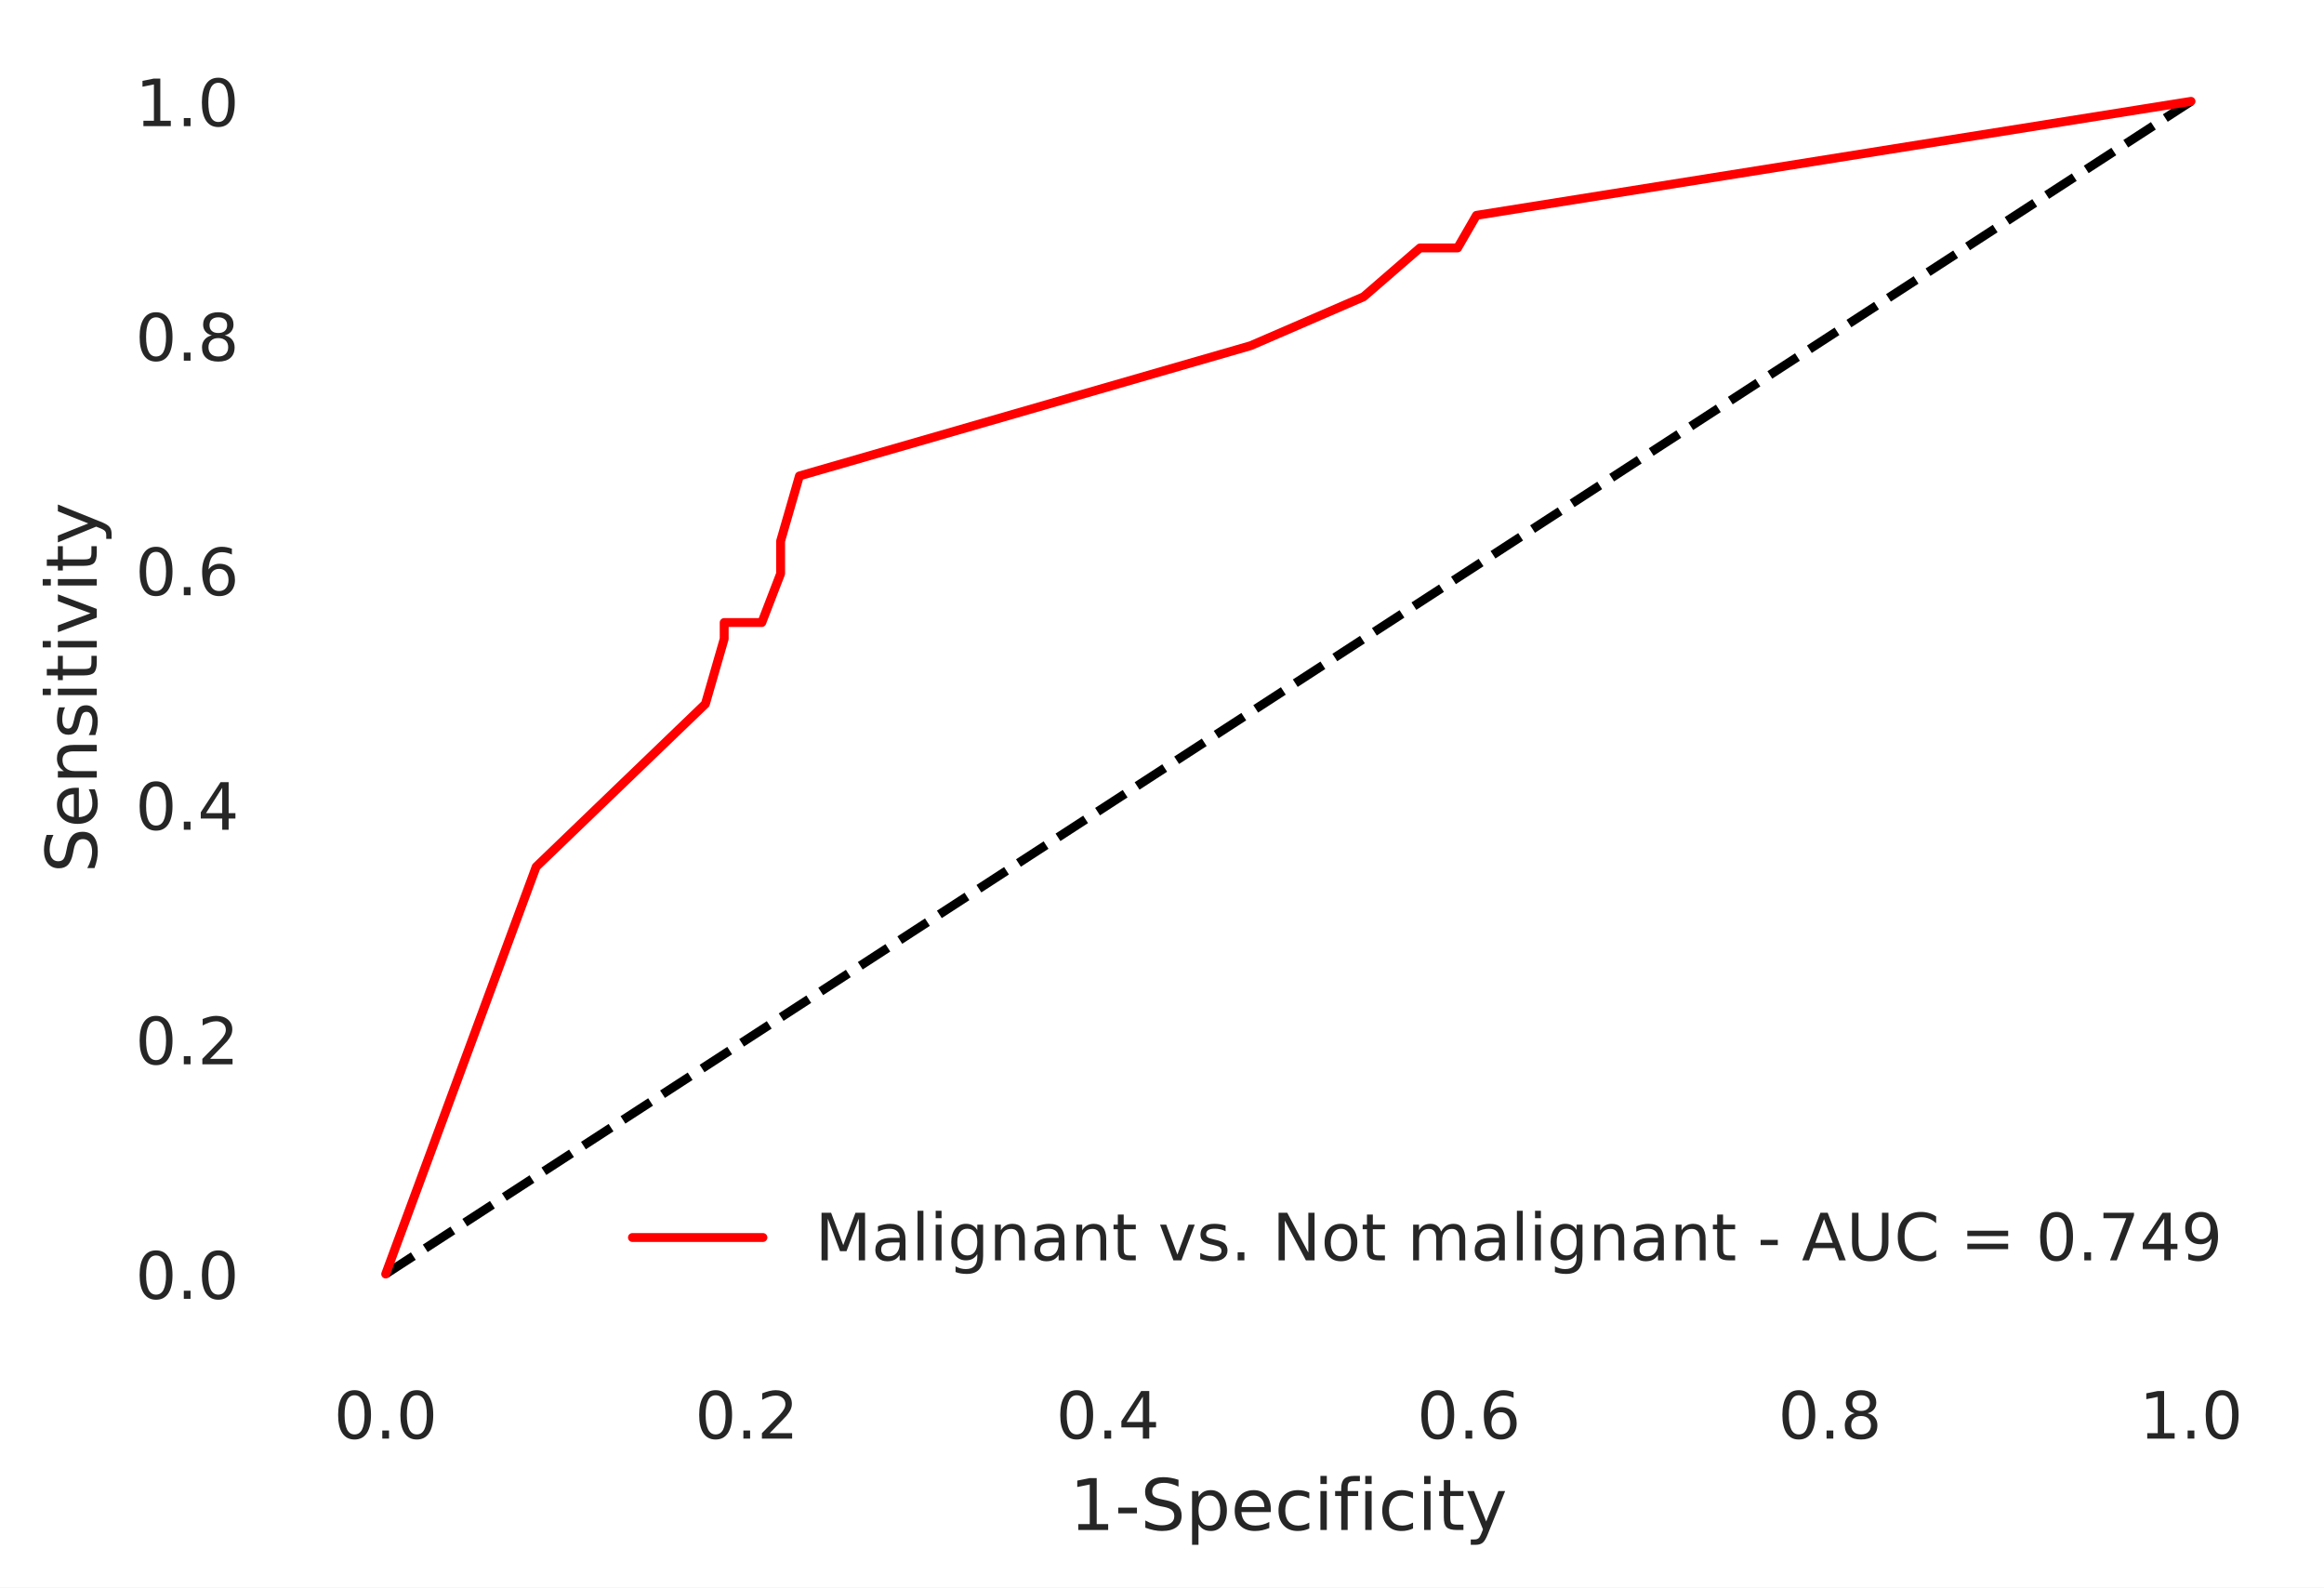
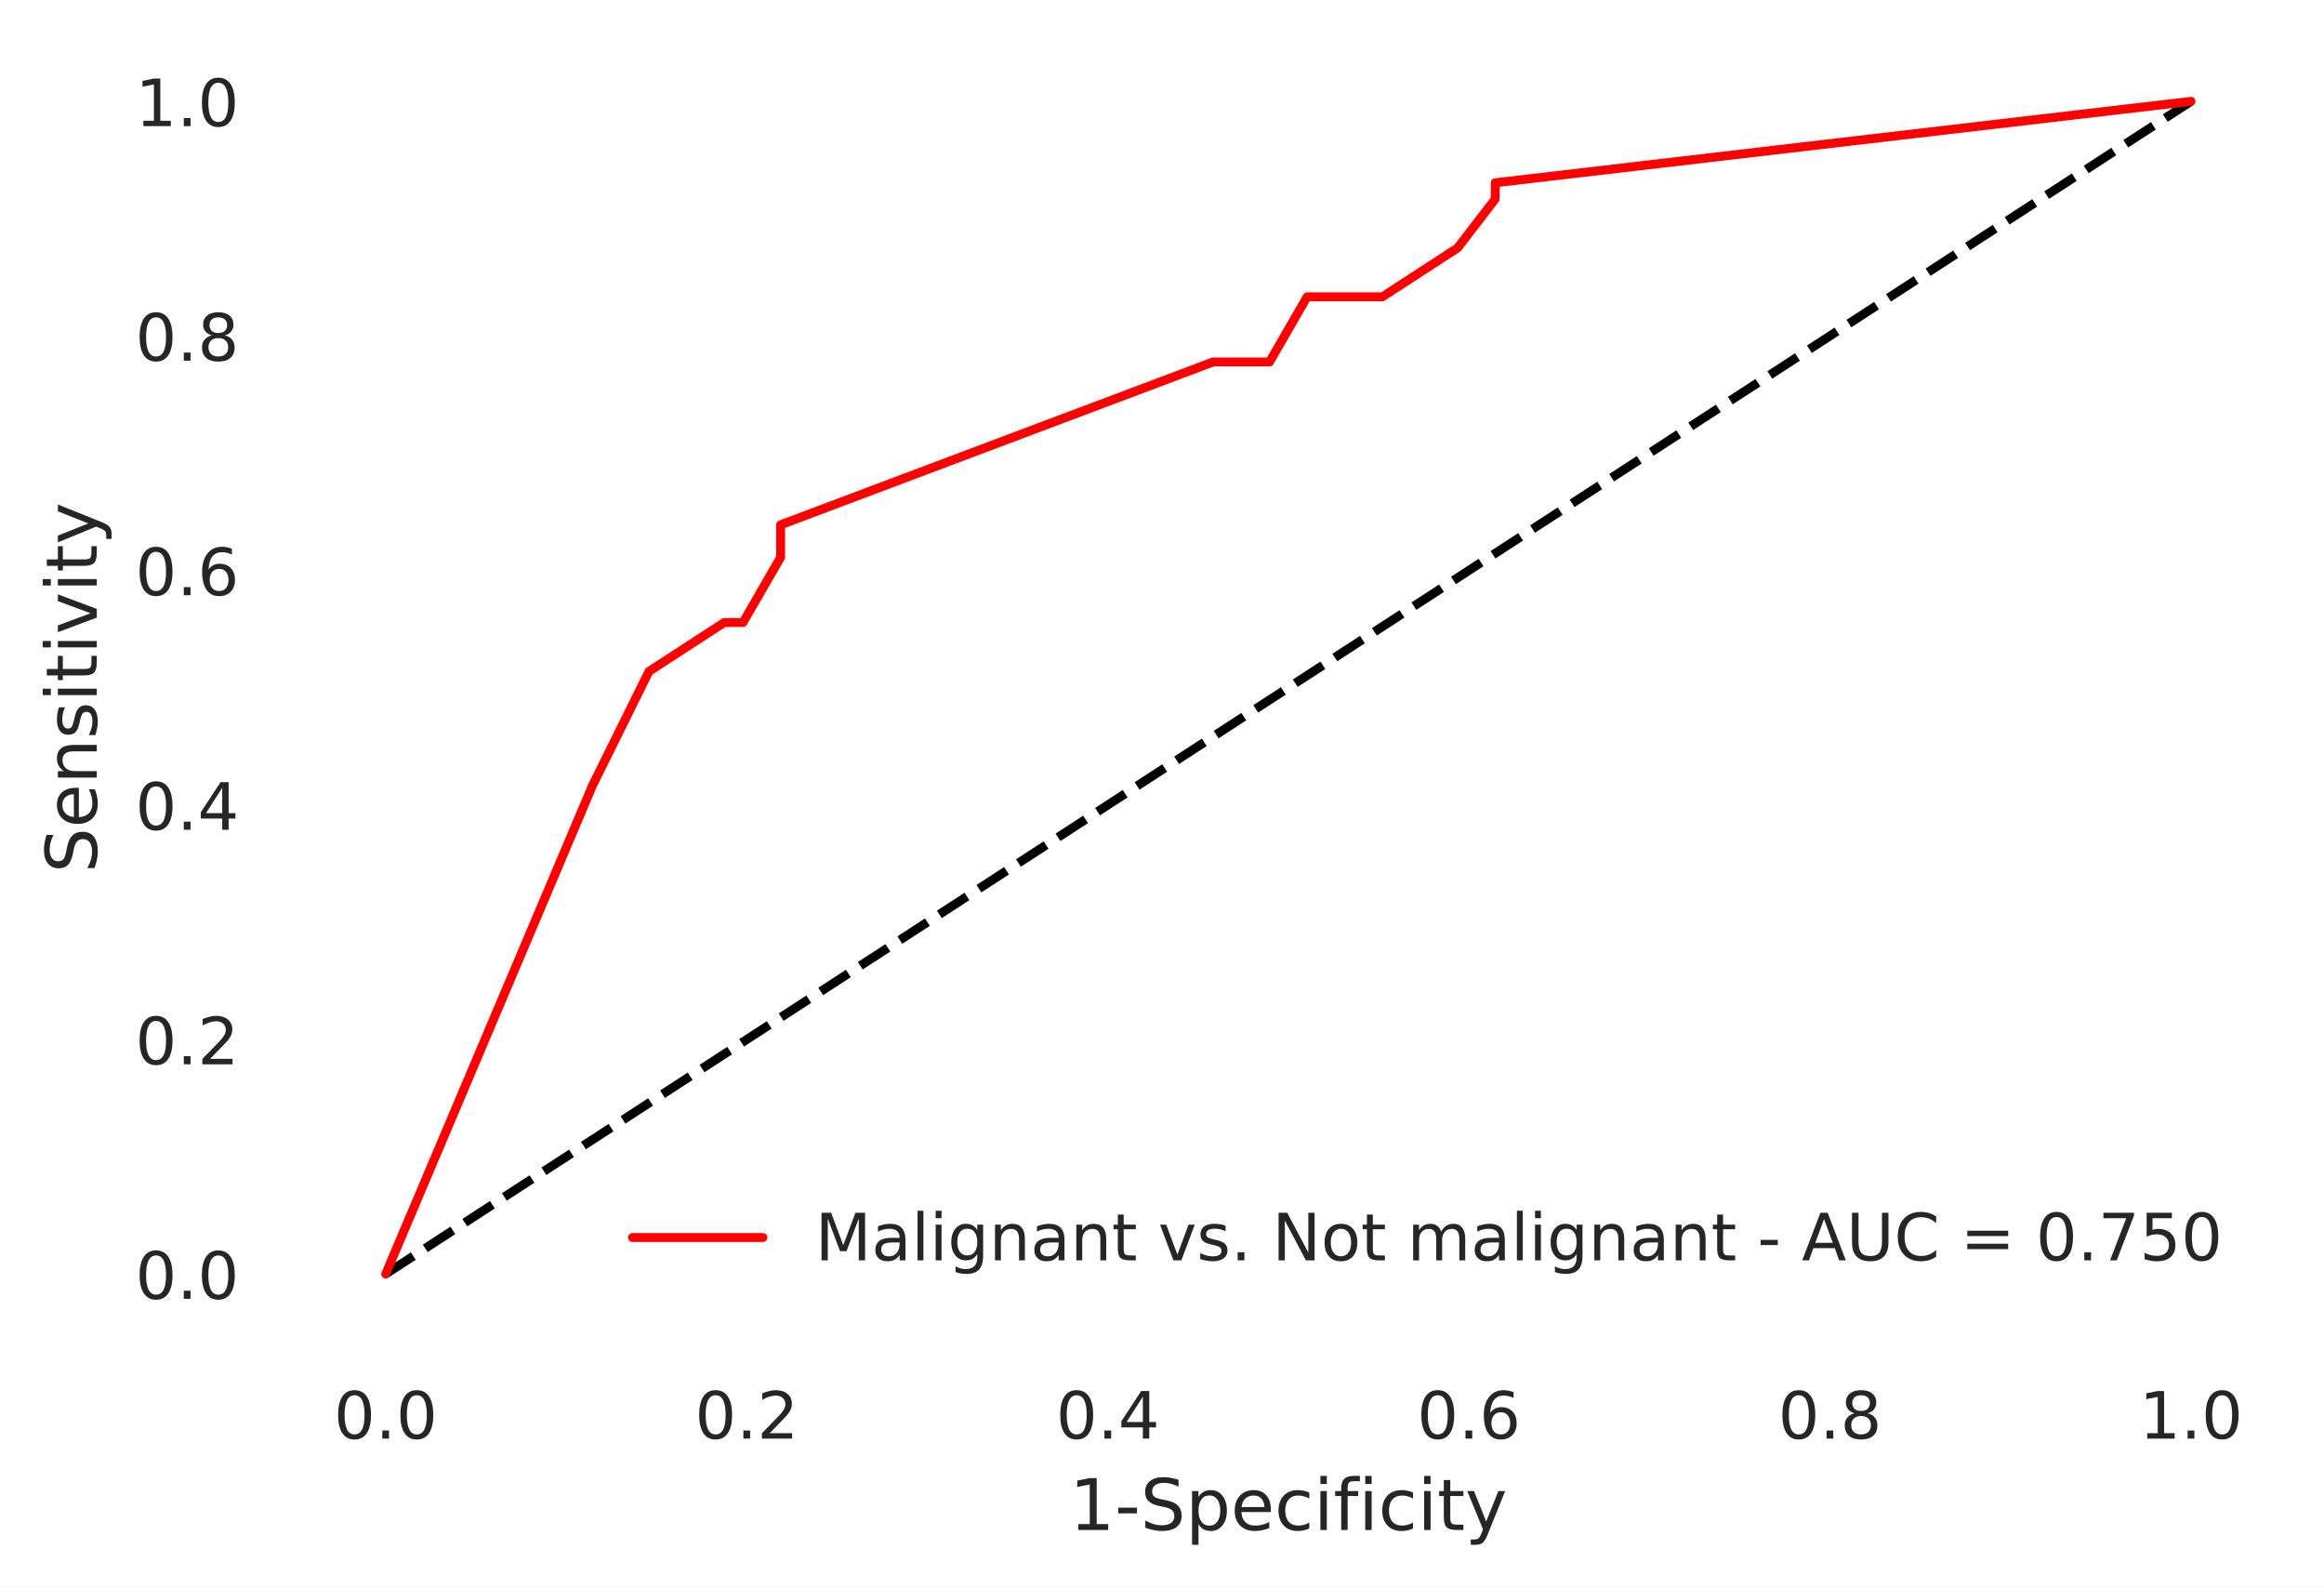
<svg xmlns="http://www.w3.org/2000/svg" xmlns:xlink="http://www.w3.org/1999/xlink" height="267.6pt" version="1.1" viewBox="0 0 391.807 267.6" width="391.807pt">
  <defs>
    <style type="text/css">
*{stroke-linecap:butt;stroke-linejoin:round;}
  </style>
  </defs>
  <g id="figure_1">
    <g id="patch_1">
      <path d="M 0 267.6  L 391.807 267.6  L 391.807 0  L 0 0  z " style="fill:#ffffff;" />
    </g>
    <g id="axes_1">
      <g id="patch_2">
        <path d="M 49.807 224.64  L 384.607 224.64  L 384.607 7.2  L 49.807 7.2  z " style="fill:#ffffff;" />
      </g>
      <g id="matplotlib.axis_1">
        <g id="xtick_1">
          <g id="line2d_1">
-             <path clip-path="url(#p16373bc59e)" d="M 65.025 224.64  L 65.025 7.2  " style="fill:none;stroke:#ffffff;stroke-linecap:round;" />
+             <path clip-path="url(#pe44bfb89b4)" d="M 65.025 224.64  L 65.025 7.2  " style="fill:none;stroke:#ffffff;stroke-linecap:round;" />
          </g>
          <g id="text_1">
            <defs>
              <path d="M 31.781 66.406  Q 24.172 66.406 20.328 58.906  Q 16.5 51.422 16.5 36.375  Q 16.5 21.391 20.328 13.891  Q 24.172 6.391 31.781 6.391  Q 39.453 6.391 43.281 13.891  Q 47.125 21.391 47.125 36.375  Q 47.125 51.422 43.281 58.906  Q 39.453 66.406 31.781 66.406  z M 31.781 74.219  Q 44.047 74.219 50.516 64.516  Q 56.984 54.828 56.984 36.375  Q 56.984 17.969 50.516 8.266  Q 44.047 -1.422 31.781 -1.422  Q 19.531 -1.422 13.062 8.266  Q 6.594 17.969 6.594 36.375  Q 6.594 54.828 13.062 64.516  Q 19.531 74.219 31.781 74.219  z " id="DejaVuSans-48" />
              <path d="M 10.688 12.406  L 21 12.406  L 21 0  L 10.688 0  z " id="DejaVuSans-46" />
            </defs>
            <g style="fill:#262626;" transform="translate(56.27865 242.4983)scale(0.11 -0.11)">
              <use xlink:href="#DejaVuSans-48" />
              <use x="63.623" xlink:href="#DejaVuSans-46" />
              <use x="95.41" xlink:href="#DejaVuSans-48" />
            </g>
          </g>
        </g>
        <g id="xtick_2">
          <g id="line2d_2">
-             <path clip-path="url(#p16373bc59e)" d="M 125.898 224.64  L 125.898 7.2  " style="fill:none;stroke:#ffffff;stroke-linecap:round;" />
+             <path clip-path="url(#pe44bfb89b4)" d="M 125.898 224.64  L 125.898 7.2  " style="fill:none;stroke:#ffffff;stroke-linecap:round;" />
          </g>
          <g id="text_2">
            <defs>
              <path d="M 19.188 8.297  L 53.609 8.297  L 53.609 0  L 7.328 0  L 7.328 8.297  Q 12.938 14.109 22.625 23.891  Q 32.328 33.688 34.812 36.531  Q 39.547 41.844 41.422 45.531  Q 43.312 49.219 43.312 52.781  Q 43.312 58.594 39.234 62.25  Q 35.156 65.922 28.609 65.922  Q 23.969 65.922 18.812 64.312  Q 13.672 62.703 7.812 59.422  L 7.812 69.391  Q 13.766 71.781 18.938 73  Q 24.125 74.219 28.422 74.219  Q 39.75 74.219 46.484 68.547  Q 53.219 62.891 53.219 53.422  Q 53.219 48.922 51.531 44.891  Q 49.859 40.875 45.406 35.406  Q 44.188 33.984 37.641 27.219  Q 31.109 20.453 19.188 8.297  z " id="DejaVuSans-50" />
            </defs>
            <g style="fill:#262626;" transform="translate(117.1514 242.4983)scale(0.11 -0.11)">
              <use xlink:href="#DejaVuSans-48" />
              <use x="63.623" xlink:href="#DejaVuSans-46" />
              <use x="95.41" xlink:href="#DejaVuSans-50" />
            </g>
          </g>
        </g>
        <g id="xtick_3">
          <g id="line2d_3">
-             <path clip-path="url(#p16373bc59e)" d="M 186.771 224.64  L 186.771 7.2  " style="fill:none;stroke:#ffffff;stroke-linecap:round;" />
+             <path clip-path="url(#pe44bfb89b4)" d="M 186.771 224.64  L 186.771 7.2  " style="fill:none;stroke:#ffffff;stroke-linecap:round;" />
          </g>
          <g id="text_3">
            <defs>
              <path d="M 37.797 64.312  L 12.891 25.391  L 37.797 25.391  z M 35.203 72.906  L 47.609 72.906  L 47.609 25.391  L 58.016 25.391  L 58.016 17.188  L 47.609 17.188  L 47.609 0  L 37.797 0  L 37.797 17.188  L 4.891 17.188  L 4.891 26.703  z " id="DejaVuSans-52" />
            </defs>
            <g style="fill:#262626;" transform="translate(178.0241 242.4983)scale(0.11 -0.11)">
              <use xlink:href="#DejaVuSans-48" />
              <use x="63.623" xlink:href="#DejaVuSans-46" />
              <use x="95.41" xlink:href="#DejaVuSans-52" />
            </g>
          </g>
        </g>
        <g id="xtick_4">
          <g id="line2d_4">
-             <path clip-path="url(#p16373bc59e)" d="M 247.644 224.64  L 247.644 7.2  " style="fill:none;stroke:#ffffff;stroke-linecap:round;" />
+             <path clip-path="url(#pe44bfb89b4)" d="M 247.644 224.64  L 247.644 7.2  " style="fill:none;stroke:#ffffff;stroke-linecap:round;" />
          </g>
          <g id="text_4">
            <defs>
              <path d="M 33.016 40.375  Q 26.375 40.375 22.484 35.828  Q 18.609 31.297 18.609 23.391  Q 18.609 15.531 22.484 10.953  Q 26.375 6.391 33.016 6.391  Q 39.656 6.391 43.531 10.953  Q 47.406 15.531 47.406 23.391  Q 47.406 31.297 43.531 35.828  Q 39.656 40.375 33.016 40.375  z M 52.594 71.297  L 52.594 62.312  Q 48.875 64.062 45.094 64.984  Q 41.312 65.922 37.594 65.922  Q 27.828 65.922 22.672 59.328  Q 17.531 52.734 16.797 39.406  Q 19.672 43.656 24.016 45.922  Q 28.375 48.188 33.594 48.188  Q 44.578 48.188 50.953 41.516  Q 57.328 34.859 57.328 23.391  Q 57.328 12.156 50.688 5.359  Q 44.047 -1.422 33.016 -1.422  Q 20.359 -1.422 13.672 8.266  Q 6.984 17.969 6.984 36.375  Q 6.984 53.656 15.188 63.938  Q 23.391 74.219 37.203 74.219  Q 40.922 74.219 44.703 73.484  Q 48.484 72.75 52.594 71.297  z " id="DejaVuSans-54" />
            </defs>
            <g style="fill:#262626;" transform="translate(238.8968 242.4983)scale(0.11 -0.11)">
              <use xlink:href="#DejaVuSans-48" />
              <use x="63.623" xlink:href="#DejaVuSans-46" />
              <use x="95.41" xlink:href="#DejaVuSans-54" />
            </g>
          </g>
        </g>
        <g id="xtick_5">
          <g id="line2d_5">
-             <path clip-path="url(#p16373bc59e)" d="M 308.516 224.64  L 308.516 7.2  " style="fill:none;stroke:#ffffff;stroke-linecap:round;" />
+             <path clip-path="url(#pe44bfb89b4)" d="M 308.516 224.64  L 308.516 7.2  " style="fill:none;stroke:#ffffff;stroke-linecap:round;" />
          </g>
          <g id="text_5">
            <defs>
              <path d="M 31.781 34.625  Q 24.75 34.625 20.719 30.859  Q 16.703 27.094 16.703 20.516  Q 16.703 13.922 20.719 10.156  Q 24.75 6.391 31.781 6.391  Q 38.812 6.391 42.859 10.172  Q 46.922 13.969 46.922 20.516  Q 46.922 27.094 42.891 30.859  Q 38.875 34.625 31.781 34.625  z M 21.922 38.812  Q 15.578 40.375 12.031 44.719  Q 8.5 49.078 8.5 55.328  Q 8.5 64.062 14.719 69.141  Q 20.953 74.219 31.781 74.219  Q 42.672 74.219 48.875 69.141  Q 55.078 64.062 55.078 55.328  Q 55.078 49.078 51.531 44.719  Q 48 40.375 41.703 38.812  Q 48.828 37.156 52.797 32.312  Q 56.781 27.484 56.781 20.516  Q 56.781 9.906 50.312 4.234  Q 43.844 -1.422 31.781 -1.422  Q 19.734 -1.422 13.25 4.234  Q 6.781 9.906 6.781 20.516  Q 6.781 27.484 10.781 32.312  Q 14.797 37.156 21.922 38.812  z M 18.312 54.391  Q 18.312 48.734 21.844 45.562  Q 25.391 42.391 31.781 42.391  Q 38.141 42.391 41.719 45.562  Q 45.312 48.734 45.312 54.391  Q 45.312 60.062 41.719 63.234  Q 38.141 66.406 31.781 66.406  Q 25.391 66.406 21.844 63.234  Q 18.312 60.062 18.312 54.391  z " id="DejaVuSans-56" />
            </defs>
            <g style="fill:#262626;" transform="translate(299.7696 242.4983)scale(0.11 -0.11)">
              <use xlink:href="#DejaVuSans-48" />
              <use x="63.623" xlink:href="#DejaVuSans-46" />
              <use x="95.41" xlink:href="#DejaVuSans-56" />
            </g>
          </g>
        </g>
        <g id="xtick_6">
          <g id="line2d_6">
-             <path clip-path="url(#p16373bc59e)" d="M 369.389 224.64  L 369.389 7.2  " style="fill:none;stroke:#ffffff;stroke-linecap:round;" />
+             <path clip-path="url(#pe44bfb89b4)" d="M 369.389 224.64  L 369.389 7.2  " style="fill:none;stroke:#ffffff;stroke-linecap:round;" />
          </g>
          <g id="text_6">
            <defs>
              <path d="M 12.406 8.297  L 28.516 8.297  L 28.516 63.922  L 10.984 60.406  L 10.984 69.391  L 28.422 72.906  L 38.281 72.906  L 38.281 8.297  L 54.391 8.297  L 54.391 0  L 12.406 0  z " id="DejaVuSans-49" />
            </defs>
            <g style="fill:#262626;" transform="translate(360.6423 242.4983)scale(0.11 -0.11)">
              <use xlink:href="#DejaVuSans-49" />
              <use x="63.623" xlink:href="#DejaVuSans-46" />
              <use x="95.41" xlink:href="#DejaVuSans-48" />
            </g>
          </g>
        </g>
        <g id="text_7">
          <defs>
            <path d="M 4.891 31.391  L 31.203 31.391  L 31.203 23.391  L 4.891 23.391  z " id="DejaVuSans-45" />
            <path d="M 53.516 70.516  L 53.516 60.891  Q 47.906 63.578 42.922 64.891  Q 37.938 66.219 33.297 66.219  Q 25.25 66.219 20.875 63.094  Q 16.5 59.969 16.5 54.203  Q 16.5 49.359 19.406 46.891  Q 22.312 44.438 30.422 42.922  L 36.375 41.703  Q 47.406 39.594 52.656 34.297  Q 57.906 29 57.906 20.125  Q 57.906 9.516 50.797 4.047  Q 43.703 -1.422 29.984 -1.422  Q 24.812 -1.422 18.969 -0.25  Q 13.141 0.922 6.891 3.219  L 6.891 13.375  Q 12.891 10.016 18.656 8.297  Q 24.422 6.594 29.984 6.594  Q 38.422 6.594 43.016 9.906  Q 47.609 13.234 47.609 19.391  Q 47.609 24.75 44.312 27.781  Q 41.016 30.812 33.5 32.328  L 27.484 33.5  Q 16.453 35.688 11.516 40.375  Q 6.594 45.062 6.594 53.422  Q 6.594 63.094 13.406 68.656  Q 20.219 74.219 32.172 74.219  Q 37.312 74.219 42.625 73.281  Q 47.953 72.359 53.516 70.516  z " id="DejaVuSans-83" />
            <path d="M 18.109 8.203  L 18.109 -20.797  L 9.078 -20.797  L 9.078 54.688  L 18.109 54.688  L 18.109 46.391  Q 20.953 51.266 25.266 53.625  Q 29.594 56 35.594 56  Q 45.562 56 51.781 48.094  Q 58.016 40.188 58.016 27.297  Q 58.016 14.406 51.781 6.484  Q 45.562 -1.422 35.594 -1.422  Q 29.594 -1.422 25.266 0.953  Q 20.953 3.328 18.109 8.203  z M 48.688 27.297  Q 48.688 37.203 44.609 42.844  Q 40.531 48.484 33.406 48.484  Q 26.266 48.484 22.188 42.844  Q 18.109 37.203 18.109 27.297  Q 18.109 17.391 22.188 11.75  Q 26.266 6.109 33.406 6.109  Q 40.531 6.109 44.609 11.75  Q 48.688 17.391 48.688 27.297  z " id="DejaVuSans-112" />
            <path d="M 56.203 29.594  L 56.203 25.203  L 14.891 25.203  Q 15.484 15.922 20.484 11.062  Q 25.484 6.203 34.422 6.203  Q 39.594 6.203 44.453 7.469  Q 49.312 8.734 54.109 11.281  L 54.109 2.781  Q 49.266 0.734 44.188 -0.344  Q 39.109 -1.422 33.891 -1.422  Q 20.797 -1.422 13.156 6.188  Q 5.516 13.812 5.516 26.812  Q 5.516 40.234 12.766 48.109  Q 20.016 56 32.328 56  Q 43.359 56 49.781 48.891  Q 56.203 41.797 56.203 29.594  z M 47.219 32.234  Q 47.125 39.594 43.094 43.984  Q 39.062 48.391 32.422 48.391  Q 24.906 48.391 20.391 44.141  Q 15.875 39.891 15.188 32.172  z " id="DejaVuSans-101" />
            <path d="M 48.781 52.594  L 48.781 44.188  Q 44.969 46.297 41.141 47.344  Q 37.312 48.391 33.406 48.391  Q 24.656 48.391 19.812 42.844  Q 14.984 37.312 14.984 27.297  Q 14.984 17.281 19.812 11.734  Q 24.656 6.203 33.406 6.203  Q 37.312 6.203 41.141 7.25  Q 44.969 8.297 48.781 10.406  L 48.781 2.094  Q 45.016 0.344 40.984 -0.531  Q 36.969 -1.422 32.422 -1.422  Q 20.062 -1.422 12.781 6.344  Q 5.516 14.109 5.516 27.297  Q 5.516 40.672 12.859 48.328  Q 20.219 56 33.016 56  Q 37.156 56 41.109 55.141  Q 45.062 54.297 48.781 52.594  z " id="DejaVuSans-99" />
            <path d="M 9.422 54.688  L 18.406 54.688  L 18.406 0  L 9.422 0  z M 9.422 75.984  L 18.406 75.984  L 18.406 64.594  L 9.422 64.594  z " id="DejaVuSans-105" />
            <path d="M 37.109 75.984  L 37.109 68.5  L 28.516 68.5  Q 23.688 68.5 21.797 66.547  Q 19.922 64.594 19.922 59.516  L 19.922 54.688  L 34.719 54.688  L 34.719 47.703  L 19.922 47.703  L 19.922 0  L 10.891 0  L 10.891 47.703  L 2.297 47.703  L 2.297 54.688  L 10.891 54.688  L 10.891 58.5  Q 10.891 67.625 15.141 71.797  Q 19.391 75.984 28.609 75.984  z " id="DejaVuSans-102" />
            <path d="M 18.312 70.219  L 18.312 54.688  L 36.812 54.688  L 36.812 47.703  L 18.312 47.703  L 18.312 18.016  Q 18.312 11.328 20.141 9.422  Q 21.969 7.516 27.594 7.516  L 36.812 7.516  L 36.812 0  L 27.594 0  Q 17.188 0 13.234 3.875  Q 9.281 7.766 9.281 18.016  L 9.281 47.703  L 2.688 47.703  L 2.688 54.688  L 9.281 54.688  L 9.281 70.219  z " id="DejaVuSans-116" />
            <path d="M 32.172 -5.078  Q 28.375 -14.844 24.75 -17.812  Q 21.141 -20.797 15.094 -20.797  L 7.906 -20.797  L 7.906 -13.281  L 13.188 -13.281  Q 16.891 -13.281 18.938 -11.516  Q 21 -9.766 23.484 -3.219  L 25.094 0.875  L 2.984 54.688  L 12.5 54.688  L 29.594 11.922  L 46.688 54.688  L 56.203 54.688  z " id="DejaVuSans-121" />
          </defs>
          <g style="fill:#262626;" transform="translate(180.3006 257.9041)scale(0.12 -0.12)">
            <use xlink:href="#DejaVuSans-49" />
            <use x="63.623" xlink:href="#DejaVuSans-45" />
            <use x="99.707" xlink:href="#DejaVuSans-83" />
            <use x="163.184" xlink:href="#DejaVuSans-112" />
            <use x="226.66" xlink:href="#DejaVuSans-101" />
            <use x="288.184" xlink:href="#DejaVuSans-99" />
            <use x="343.164" xlink:href="#DejaVuSans-105" />
            <use x="370.947" xlink:href="#DejaVuSans-102" />
            <use x="406.152" xlink:href="#DejaVuSans-105" />
            <use x="433.936" xlink:href="#DejaVuSans-99" />
            <use x="488.916" xlink:href="#DejaVuSans-105" />
            <use x="516.699" xlink:href="#DejaVuSans-116" />
            <use x="555.908" xlink:href="#DejaVuSans-121" />
          </g>
        </g>
      </g>
      <g id="matplotlib.axis_2">
        <g id="ytick_1">
          <g id="line2d_7">
-             <path clip-path="url(#p16373bc59e)" d="M 49.807 214.756  L 384.607 214.756  " style="fill:none;stroke:#ffffff;stroke-linecap:round;" />
+             <path clip-path="url(#pe44bfb89b4)" d="M 49.807 214.756  L 384.607 214.756  " style="fill:none;stroke:#ffffff;stroke-linecap:round;" />
          </g>
          <g id="text_8">
            <g style="fill:#262626;" transform="translate(22.81375 218.9355)scale(0.11 -0.11)">
              <use xlink:href="#DejaVuSans-48" />
              <use x="63.623" xlink:href="#DejaVuSans-46" />
              <use x="95.41" xlink:href="#DejaVuSans-48" />
            </g>
          </g>
        </g>
        <g id="ytick_2">
          <g id="line2d_8">
-             <path clip-path="url(#p16373bc59e)" d="M 49.807 175.222  L 384.607 175.222  " style="fill:none;stroke:#ffffff;stroke-linecap:round;" />
+             <path clip-path="url(#pe44bfb89b4)" d="M 49.807 175.222  L 384.607 175.222  " style="fill:none;stroke:#ffffff;stroke-linecap:round;" />
          </g>
          <g id="text_9">
            <g style="fill:#262626;" transform="translate(22.81375 179.401)scale(0.11 -0.11)">
              <use xlink:href="#DejaVuSans-48" />
              <use x="63.623" xlink:href="#DejaVuSans-46" />
              <use x="95.41" xlink:href="#DejaVuSans-50" />
            </g>
          </g>
        </g>
        <g id="ytick_3">
          <g id="line2d_9">
-             <path clip-path="url(#p16373bc59e)" d="M 49.807 135.687  L 384.607 135.687  " style="fill:none;stroke:#ffffff;stroke-linecap:round;" />
+             <path clip-path="url(#pe44bfb89b4)" d="M 49.807 135.687  L 384.607 135.687  " style="fill:none;stroke:#ffffff;stroke-linecap:round;" />
          </g>
          <g id="text_10">
            <g style="fill:#262626;" transform="translate(22.81375 139.8664)scale(0.11 -0.11)">
              <use xlink:href="#DejaVuSans-48" />
              <use x="63.623" xlink:href="#DejaVuSans-46" />
              <use x="95.41" xlink:href="#DejaVuSans-52" />
            </g>
          </g>
        </g>
        <g id="ytick_4">
          <g id="line2d_10">
-             <path clip-path="url(#p16373bc59e)" d="M 49.807 96.153  L 384.607 96.153  " style="fill:none;stroke:#ffffff;stroke-linecap:round;" />
+             <path clip-path="url(#pe44bfb89b4)" d="M 49.807 96.153  L 384.607 96.153  " style="fill:none;stroke:#ffffff;stroke-linecap:round;" />
          </g>
          <g id="text_11">
            <g style="fill:#262626;" transform="translate(22.81375 100.3319)scale(0.11 -0.11)">
              <use xlink:href="#DejaVuSans-48" />
              <use x="63.623" xlink:href="#DejaVuSans-46" />
              <use x="95.41" xlink:href="#DejaVuSans-54" />
            </g>
          </g>
        </g>
        <g id="ytick_5">
          <g id="line2d_11">
-             <path clip-path="url(#p16373bc59e)" d="M 49.807 56.618  L 384.607 56.618  " style="fill:none;stroke:#ffffff;stroke-linecap:round;" />
+             <path clip-path="url(#pe44bfb89b4)" d="M 49.807 56.618  L 384.607 56.618  " style="fill:none;stroke:#ffffff;stroke-linecap:round;" />
          </g>
          <g id="text_12">
            <g style="fill:#262626;" transform="translate(22.81375 60.79732)scale(0.11 -0.11)">
              <use xlink:href="#DejaVuSans-48" />
              <use x="63.623" xlink:href="#DejaVuSans-46" />
              <use x="95.41" xlink:href="#DejaVuSans-56" />
            </g>
          </g>
        </g>
        <g id="ytick_6">
          <g id="line2d_12">
-             <path clip-path="url(#p16373bc59e)" d="M 49.807 17.084  L 384.607 17.084  " style="fill:none;stroke:#ffffff;stroke-linecap:round;" />
+             <path clip-path="url(#pe44bfb89b4)" d="M 49.807 17.084  L 384.607 17.084  " style="fill:none;stroke:#ffffff;stroke-linecap:round;" />
          </g>
          <g id="text_13">
            <g style="fill:#262626;" transform="translate(22.81375 21.26278)scale(0.11 -0.11)">
              <use xlink:href="#DejaVuSans-49" />
              <use x="63.623" xlink:href="#DejaVuSans-46" />
              <use x="95.41" xlink:href="#DejaVuSans-48" />
            </g>
          </g>
        </g>
        <g id="text_14">
          <defs>
            <path d="M 54.891 33.016  L 54.891 0  L 45.906 0  L 45.906 32.719  Q 45.906 40.484 42.875 44.328  Q 39.844 48.188 33.797 48.188  Q 26.516 48.188 22.312 43.547  Q 18.109 38.922 18.109 30.906  L 18.109 0  L 9.078 0  L 9.078 54.688  L 18.109 54.688  L 18.109 46.188  Q 21.344 51.125 25.703 53.562  Q 30.078 56 35.797 56  Q 45.219 56 50.047 50.172  Q 54.891 44.344 54.891 33.016  z " id="DejaVuSans-110" />
            <path d="M 44.281 53.078  L 44.281 44.578  Q 40.484 46.531 36.375 47.5  Q 32.281 48.484 27.875 48.484  Q 21.188 48.484 17.844 46.438  Q 14.5 44.391 14.5 40.281  Q 14.5 37.156 16.891 35.375  Q 19.281 33.594 26.516 31.984  L 29.594 31.297  Q 39.156 29.25 43.188 25.516  Q 47.219 21.781 47.219 15.094  Q 47.219 7.469 41.188 3.016  Q 35.156 -1.422 24.609 -1.422  Q 20.219 -1.422 15.453 -0.562  Q 10.688 0.297 5.422 2  L 5.422 11.281  Q 10.406 8.688 15.234 7.391  Q 20.062 6.109 24.812 6.109  Q 31.156 6.109 34.562 8.281  Q 37.984 10.453 37.984 14.406  Q 37.984 18.062 35.516 20.016  Q 33.062 21.969 24.703 23.781  L 21.578 24.516  Q 13.234 26.266 9.516 29.906  Q 5.812 33.547 5.812 39.891  Q 5.812 47.609 11.281 51.797  Q 16.75 56 26.812 56  Q 31.781 56 36.172 55.266  Q 40.578 54.547 44.281 53.078  z " id="DejaVuSans-115" />
            <path d="M 2.984 54.688  L 12.5 54.688  L 29.594 8.797  L 46.688 54.688  L 56.203 54.688  L 35.688 0  L 23.484 0  z " id="DejaVuSans-118" />
          </defs>
          <g style="fill:#262626;" transform="translate(16.31812 147.1566)rotate(-90)scale(0.12 -0.12)">
            <use xlink:href="#DejaVuSans-83" />
            <use x="63.477" xlink:href="#DejaVuSans-101" />
            <use x="125" xlink:href="#DejaVuSans-110" />
            <use x="188.379" xlink:href="#DejaVuSans-115" />
            <use x="240.479" xlink:href="#DejaVuSans-105" />
            <use x="268.262" xlink:href="#DejaVuSans-116" />
            <use x="307.471" xlink:href="#DejaVuSans-105" />
            <use x="335.254" xlink:href="#DejaVuSans-118" />
            <use x="394.434" xlink:href="#DejaVuSans-105" />
            <use x="422.217" xlink:href="#DejaVuSans-116" />
            <use x="461.426" xlink:href="#DejaVuSans-121" />
          </g>
        </g>
      </g>
      <g id="line2d_13">
-         <path clip-path="url(#p16373bc59e)" d="M 65.025 214.756  L 369.389 17.084  " style="fill:none;stroke:#000000;stroke-dasharray:5.55,2.4;stroke-dashoffset:0;stroke-width:1.5;" />
+         <path clip-path="url(#pe44bfb89b4)" d="M 65.025 214.756  L 369.389 17.084  " style="fill:none;stroke:#000000;stroke-dasharray:5.55,2.4;stroke-dashoffset:0;stroke-width:1.5;" />
      </g>
      <g id="line2d_14">
-         <path clip-path="url(#p16373bc59e)" d="M 65.025 214.756  L 90.389 146.12  L 118.923 118.665  L 122.094 107.684  L 122.094 104.938  L 128.434 104.938  L 131.605 96.702  L 131.605 91.211  L 134.775 80.229  L 210.866 58.265  L 229.889 50.029  L 236.23 44.538  L 239.4 41.793  L 245.741 41.793  L 248.912 36.302  L 369.389 17.084  " style="fill:none;stroke:#ff0000;stroke-linecap:round;stroke-width:1.5;" />
+         <path clip-path="url(#pe44bfb89b4)" d="M 65.025 214.756  L 99.9 132.393  L 109.412 113.175  L 122.094 104.938  L 125.264 104.938  L 131.605 93.956  L 131.605 88.465  L 204.525 61.011  L 214.037 61.011  L 220.378 50.029  L 223.548 50.029  L 233.059 50.029  L 245.741 41.793  L 252.082 33.556  L 252.082 30.811  L 369.389 17.084  " style="fill:none;stroke:#ff0000;stroke-linecap:round;stroke-width:1.5;" />
      </g>
      <g id="patch_3">
        <path d="M 49.807 224.64  L 49.807 7.2  " style="fill:none;stroke:#ffffff;stroke-linecap:square;stroke-linejoin:miter;stroke-width:1.25;" />
      </g>
      <g id="patch_4">
        <path d="M 384.607 224.64  L 384.607 7.2  " style="fill:none;stroke:#ffffff;stroke-linecap:square;stroke-linejoin:miter;stroke-width:1.25;" />
      </g>
      <g id="patch_5">
        <path d="M 49.807 224.64  L 384.607 224.64  " style="fill:none;stroke:#ffffff;stroke-linecap:square;stroke-linejoin:miter;stroke-width:1.25;" />
      </g>
      <g id="patch_6">
        <path d="M 49.807 7.2  L 384.607 7.2  " style="fill:none;stroke:#ffffff;stroke-linecap:square;stroke-linejoin:miter;stroke-width:1.25;" />
      </g>
      <g id="legend_1">
        <g id="line2d_15">
          <path d="M 106.623 208.602  L 128.623 208.602  " style="fill:none;stroke:#ff0000;stroke-linecap:round;stroke-width:1.5;" />
        </g>
        <g id="line2d_16" />
        <g id="text_15">
          <defs>
            <path d="M 9.812 72.906  L 24.516 72.906  L 43.109 23.297  L 61.812 72.906  L 76.516 72.906  L 76.516 0  L 66.891 0  L 66.891 64.016  L 48.094 14.016  L 38.188 14.016  L 19.391 64.016  L 19.391 0  L 9.812 0  z " id="DejaVuSans-77" />
            <path d="M 34.281 27.484  Q 23.391 27.484 19.188 25  Q 14.984 22.516 14.984 16.5  Q 14.984 11.719 18.141 8.906  Q 21.297 6.109 26.703 6.109  Q 34.188 6.109 38.703 11.406  Q 43.219 16.703 43.219 25.484  L 43.219 27.484  z M 52.203 31.203  L 52.203 0  L 43.219 0  L 43.219 8.297  Q 40.141 3.328 35.547 0.953  Q 30.953 -1.422 24.312 -1.422  Q 15.922 -1.422 10.953 3.297  Q 6 8.016 6 15.922  Q 6 25.141 12.172 29.828  Q 18.359 34.516 30.609 34.516  L 43.219 34.516  L 43.219 35.406  Q 43.219 41.609 39.141 45  Q 35.062 48.391 27.688 48.391  Q 23 48.391 18.547 47.266  Q 14.109 46.141 10.016 43.891  L 10.016 52.203  Q 14.938 54.109 19.578 55.047  Q 24.219 56 28.609 56  Q 40.484 56 46.344 49.844  Q 52.203 43.703 52.203 31.203  z " id="DejaVuSans-97" />
            <path d="M 9.422 75.984  L 18.406 75.984  L 18.406 0  L 9.422 0  z " id="DejaVuSans-108" />
            <path d="M 45.406 27.984  Q 45.406 37.75 41.375 43.109  Q 37.359 48.484 30.078 48.484  Q 22.859 48.484 18.828 43.109  Q 14.797 37.75 14.797 27.984  Q 14.797 18.266 18.828 12.891  Q 22.859 7.516 30.078 7.516  Q 37.359 7.516 41.375 12.891  Q 45.406 18.266 45.406 27.984  z M 54.391 6.781  Q 54.391 -7.172 48.188 -13.984  Q 42 -20.797 29.203 -20.797  Q 24.469 -20.797 20.266 -20.094  Q 16.062 -19.391 12.109 -17.922  L 12.109 -9.188  Q 16.062 -11.328 19.922 -12.344  Q 23.781 -13.375 27.781 -13.375  Q 36.625 -13.375 41.016 -8.766  Q 45.406 -4.156 45.406 5.172  L 45.406 9.625  Q 42.625 4.781 38.281 2.391  Q 33.938 0 27.875 0  Q 17.828 0 11.672 7.656  Q 5.516 15.328 5.516 27.984  Q 5.516 40.672 11.672 48.328  Q 17.828 56 27.875 56  Q 33.938 56 38.281 53.609  Q 42.625 51.219 45.406 46.391  L 45.406 54.688  L 54.391 54.688  z " id="DejaVuSans-103" />
            <path id="DejaVuSans-32" />
            <path d="M 9.812 72.906  L 23.094 72.906  L 55.422 11.922  L 55.422 72.906  L 64.984 72.906  L 64.984 0  L 51.703 0  L 19.391 60.984  L 19.391 0  L 9.812 0  z " id="DejaVuSans-78" />
            <path d="M 30.609 48.391  Q 23.391 48.391 19.188 42.75  Q 14.984 37.109 14.984 27.297  Q 14.984 17.484 19.156 11.844  Q 23.344 6.203 30.609 6.203  Q 37.797 6.203 41.984 11.859  Q 46.188 17.531 46.188 27.297  Q 46.188 37.016 41.984 42.703  Q 37.797 48.391 30.609 48.391  z M 30.609 56  Q 42.328 56 49.016 48.375  Q 55.719 40.766 55.719 27.297  Q 55.719 13.875 49.016 6.219  Q 42.328 -1.422 30.609 -1.422  Q 18.844 -1.422 12.172 6.219  Q 5.516 13.875 5.516 27.297  Q 5.516 40.766 12.172 48.375  Q 18.844 56 30.609 56  z " id="DejaVuSans-111" />
            <path d="M 52 44.188  Q 55.375 50.25 60.062 53.125  Q 64.75 56 71.094 56  Q 79.641 56 84.281 50.016  Q 88.922 44.047 88.922 33.016  L 88.922 0  L 79.891 0  L 79.891 32.719  Q 79.891 40.578 77.094 44.375  Q 74.312 48.188 68.609 48.188  Q 61.625 48.188 57.562 43.547  Q 53.516 38.922 53.516 30.906  L 53.516 0  L 44.484 0  L 44.484 32.719  Q 44.484 40.625 41.703 44.406  Q 38.922 48.188 33.109 48.188  Q 26.219 48.188 22.156 43.531  Q 18.109 38.875 18.109 30.906  L 18.109 0  L 9.078 0  L 9.078 54.688  L 18.109 54.688  L 18.109 46.188  Q 21.188 51.219 25.484 53.609  Q 29.781 56 35.688 56  Q 41.656 56 45.828 52.969  Q 50 49.953 52 44.188  z " id="DejaVuSans-109" />
            <path d="M 34.188 63.188  L 20.797 26.906  L 47.609 26.906  z M 28.609 72.906  L 39.797 72.906  L 67.578 0  L 57.328 0  L 50.688 18.703  L 17.828 18.703  L 11.188 0  L 0.781 0  z " id="DejaVuSans-65" />
            <path d="M 8.688 72.906  L 18.609 72.906  L 18.609 28.609  Q 18.609 16.891 22.844 11.734  Q 27.094 6.594 36.625 6.594  Q 46.094 6.594 50.344 11.734  Q 54.594 16.891 54.594 28.609  L 54.594 72.906  L 64.5 72.906  L 64.5 27.391  Q 64.5 13.141 57.438 5.859  Q 50.391 -1.422 36.625 -1.422  Q 22.797 -1.422 15.734 5.859  Q 8.688 13.141 8.688 27.391  z " id="DejaVuSans-85" />
            <path d="M 64.406 67.281  L 64.406 56.891  Q 59.422 61.531 53.781 63.812  Q 48.141 66.109 41.797 66.109  Q 29.297 66.109 22.656 58.469  Q 16.016 50.828 16.016 36.375  Q 16.016 21.969 22.656 14.328  Q 29.297 6.688 41.797 6.688  Q 48.141 6.688 53.781 8.984  Q 59.422 11.281 64.406 15.922  L 64.406 5.609  Q 59.234 2.094 53.438 0.328  Q 47.656 -1.422 41.219 -1.422  Q 24.656 -1.422 15.125 8.703  Q 5.609 18.844 5.609 36.375  Q 5.609 53.953 15.125 64.078  Q 24.656 74.219 41.219 74.219  Q 47.75 74.219 53.531 72.484  Q 59.328 70.75 64.406 67.281  z " id="DejaVuSans-67" />
            <path d="M 10.594 45.406  L 73.188 45.406  L 73.188 37.203  L 10.594 37.203  z M 10.594 25.484  L 73.188 25.484  L 73.188 17.188  L 10.594 17.188  z " id="DejaVuSans-61" />
            <path d="M 8.203 72.906  L 55.078 72.906  L 55.078 68.703  L 28.609 0  L 18.312 0  L 43.219 64.594  L 8.203 64.594  z " id="DejaVuSans-55" />
-             <path d="M 10.984 1.516  L 10.984 10.5  Q 14.703 8.734 18.5 7.812  Q 22.312 6.891 25.984 6.891  Q 35.75 6.891 40.891 13.453  Q 46.047 20.016 46.781 33.406  Q 43.953 29.203 39.594 26.953  Q 35.25 24.703 29.984 24.703  Q 19.047 24.703 12.672 31.312  Q 6.297 37.938 6.297 49.422  Q 6.297 60.641 12.938 67.422  Q 19.578 74.219 30.609 74.219  Q 43.266 74.219 49.922 64.516  Q 56.594 54.828 56.594 36.375  Q 56.594 19.141 48.406 8.859  Q 40.234 -1.422 26.422 -1.422  Q 22.703 -1.422 18.891 -0.688  Q 15.094 0.047 10.984 1.516  z M 30.609 32.422  Q 37.25 32.422 41.125 36.953  Q 45.016 41.5 45.016 49.422  Q 45.016 57.281 41.125 61.844  Q 37.25 66.406 30.609 66.406  Q 23.969 66.406 20.094 61.844  Q 16.219 57.281 16.219 49.422  Q 16.219 41.5 20.094 36.953  Q 23.969 32.422 30.609 32.422  z " id="DejaVuSans-57" />
+             <path d="M 10.797 72.906  L 49.516 72.906  L 49.516 64.594  L 19.828 64.594  L 19.828 46.734  Q 21.969 47.469 24.109 47.828  Q 26.266 48.188 28.422 48.188  Q 40.625 48.188 47.75 41.5  Q 54.891 34.812 54.891 23.391  Q 54.891 11.625 47.562 5.094  Q 40.234 -1.422 26.906 -1.422  Q 22.312 -1.422 17.547 -0.641  Q 12.797 0.141 7.719 1.703  L 7.719 11.625  Q 12.109 9.234 16.797 8.062  Q 21.484 6.891 26.703 6.891  Q 35.156 6.891 40.078 11.328  Q 45.016 15.766 45.016 23.391  Q 45.016 31 40.078 35.438  Q 35.156 39.891 26.703 39.891  Q 22.75 39.891 18.812 39.016  Q 14.891 38.141 10.797 36.281  z " id="DejaVuSans-53" />
          </defs>
          <g style="fill:#262626;" transform="translate(137.4234 212.4523)scale(0.11 -0.11)">
            <use xlink:href="#DejaVuSans-77" />
            <use x="86.279" xlink:href="#DejaVuSans-97" />
            <use x="147.559" xlink:href="#DejaVuSans-108" />
            <use x="175.342" xlink:href="#DejaVuSans-105" />
            <use x="203.125" xlink:href="#DejaVuSans-103" />
            <use x="266.602" xlink:href="#DejaVuSans-110" />
            <use x="329.98" xlink:href="#DejaVuSans-97" />
            <use x="391.26" xlink:href="#DejaVuSans-110" />
            <use x="454.639" xlink:href="#DejaVuSans-116" />
            <use x="493.848" xlink:href="#DejaVuSans-32" />
            <use x="525.635" xlink:href="#DejaVuSans-118" />
            <use x="584.814" xlink:href="#DejaVuSans-115" />
            <use x="636.914" xlink:href="#DejaVuSans-46" />
            <use x="668.701" xlink:href="#DejaVuSans-32" />
            <use x="700.488" xlink:href="#DejaVuSans-78" />
            <use x="775.293" xlink:href="#DejaVuSans-111" />
            <use x="836.475" xlink:href="#DejaVuSans-116" />
            <use x="875.684" xlink:href="#DejaVuSans-32" />
            <use x="907.471" xlink:href="#DejaVuSans-109" />
            <use x="1004.883" xlink:href="#DejaVuSans-97" />
            <use x="1066.162" xlink:href="#DejaVuSans-108" />
            <use x="1093.945" xlink:href="#DejaVuSans-105" />
            <use x="1121.729" xlink:href="#DejaVuSans-103" />
            <use x="1185.205" xlink:href="#DejaVuSans-110" />
            <use x="1248.584" xlink:href="#DejaVuSans-97" />
            <use x="1309.863" xlink:href="#DejaVuSans-110" />
            <use x="1373.242" xlink:href="#DejaVuSans-116" />
            <use x="1412.451" xlink:href="#DejaVuSans-32" />
            <use x="1444.238" xlink:href="#DejaVuSans-45" />
            <use x="1480.322" xlink:href="#DejaVuSans-32" />
            <use x="1512.109" xlink:href="#DejaVuSans-65" />
            <use x="1580.518" xlink:href="#DejaVuSans-85" />
            <use x="1653.711" xlink:href="#DejaVuSans-67" />
            <use x="1723.535" xlink:href="#DejaVuSans-32" />
            <use x="1755.322" xlink:href="#DejaVuSans-61" />
            <use x="1839.111" xlink:href="#DejaVuSans-32" />
            <use x="1870.898" xlink:href="#DejaVuSans-48" />
            <use x="1934.521" xlink:href="#DejaVuSans-46" />
            <use x="1966.309" xlink:href="#DejaVuSans-55" />
-             <use x="2029.932" xlink:href="#DejaVuSans-52" />
-             <use x="2093.555" xlink:href="#DejaVuSans-57" />
+             <use x="2029.932" xlink:href="#DejaVuSans-53" />
+             <use x="2093.555" xlink:href="#DejaVuSans-48" />
          </g>
        </g>
      </g>
    </g>
  </g>
  <defs>
-     <clipPath id="p16373bc59e">
+     <clipPath id="pe44bfb89b4">
      <rect height="217.44" width="334.8" x="49.807" y="7.2" />
    </clipPath>
  </defs>
</svg>
